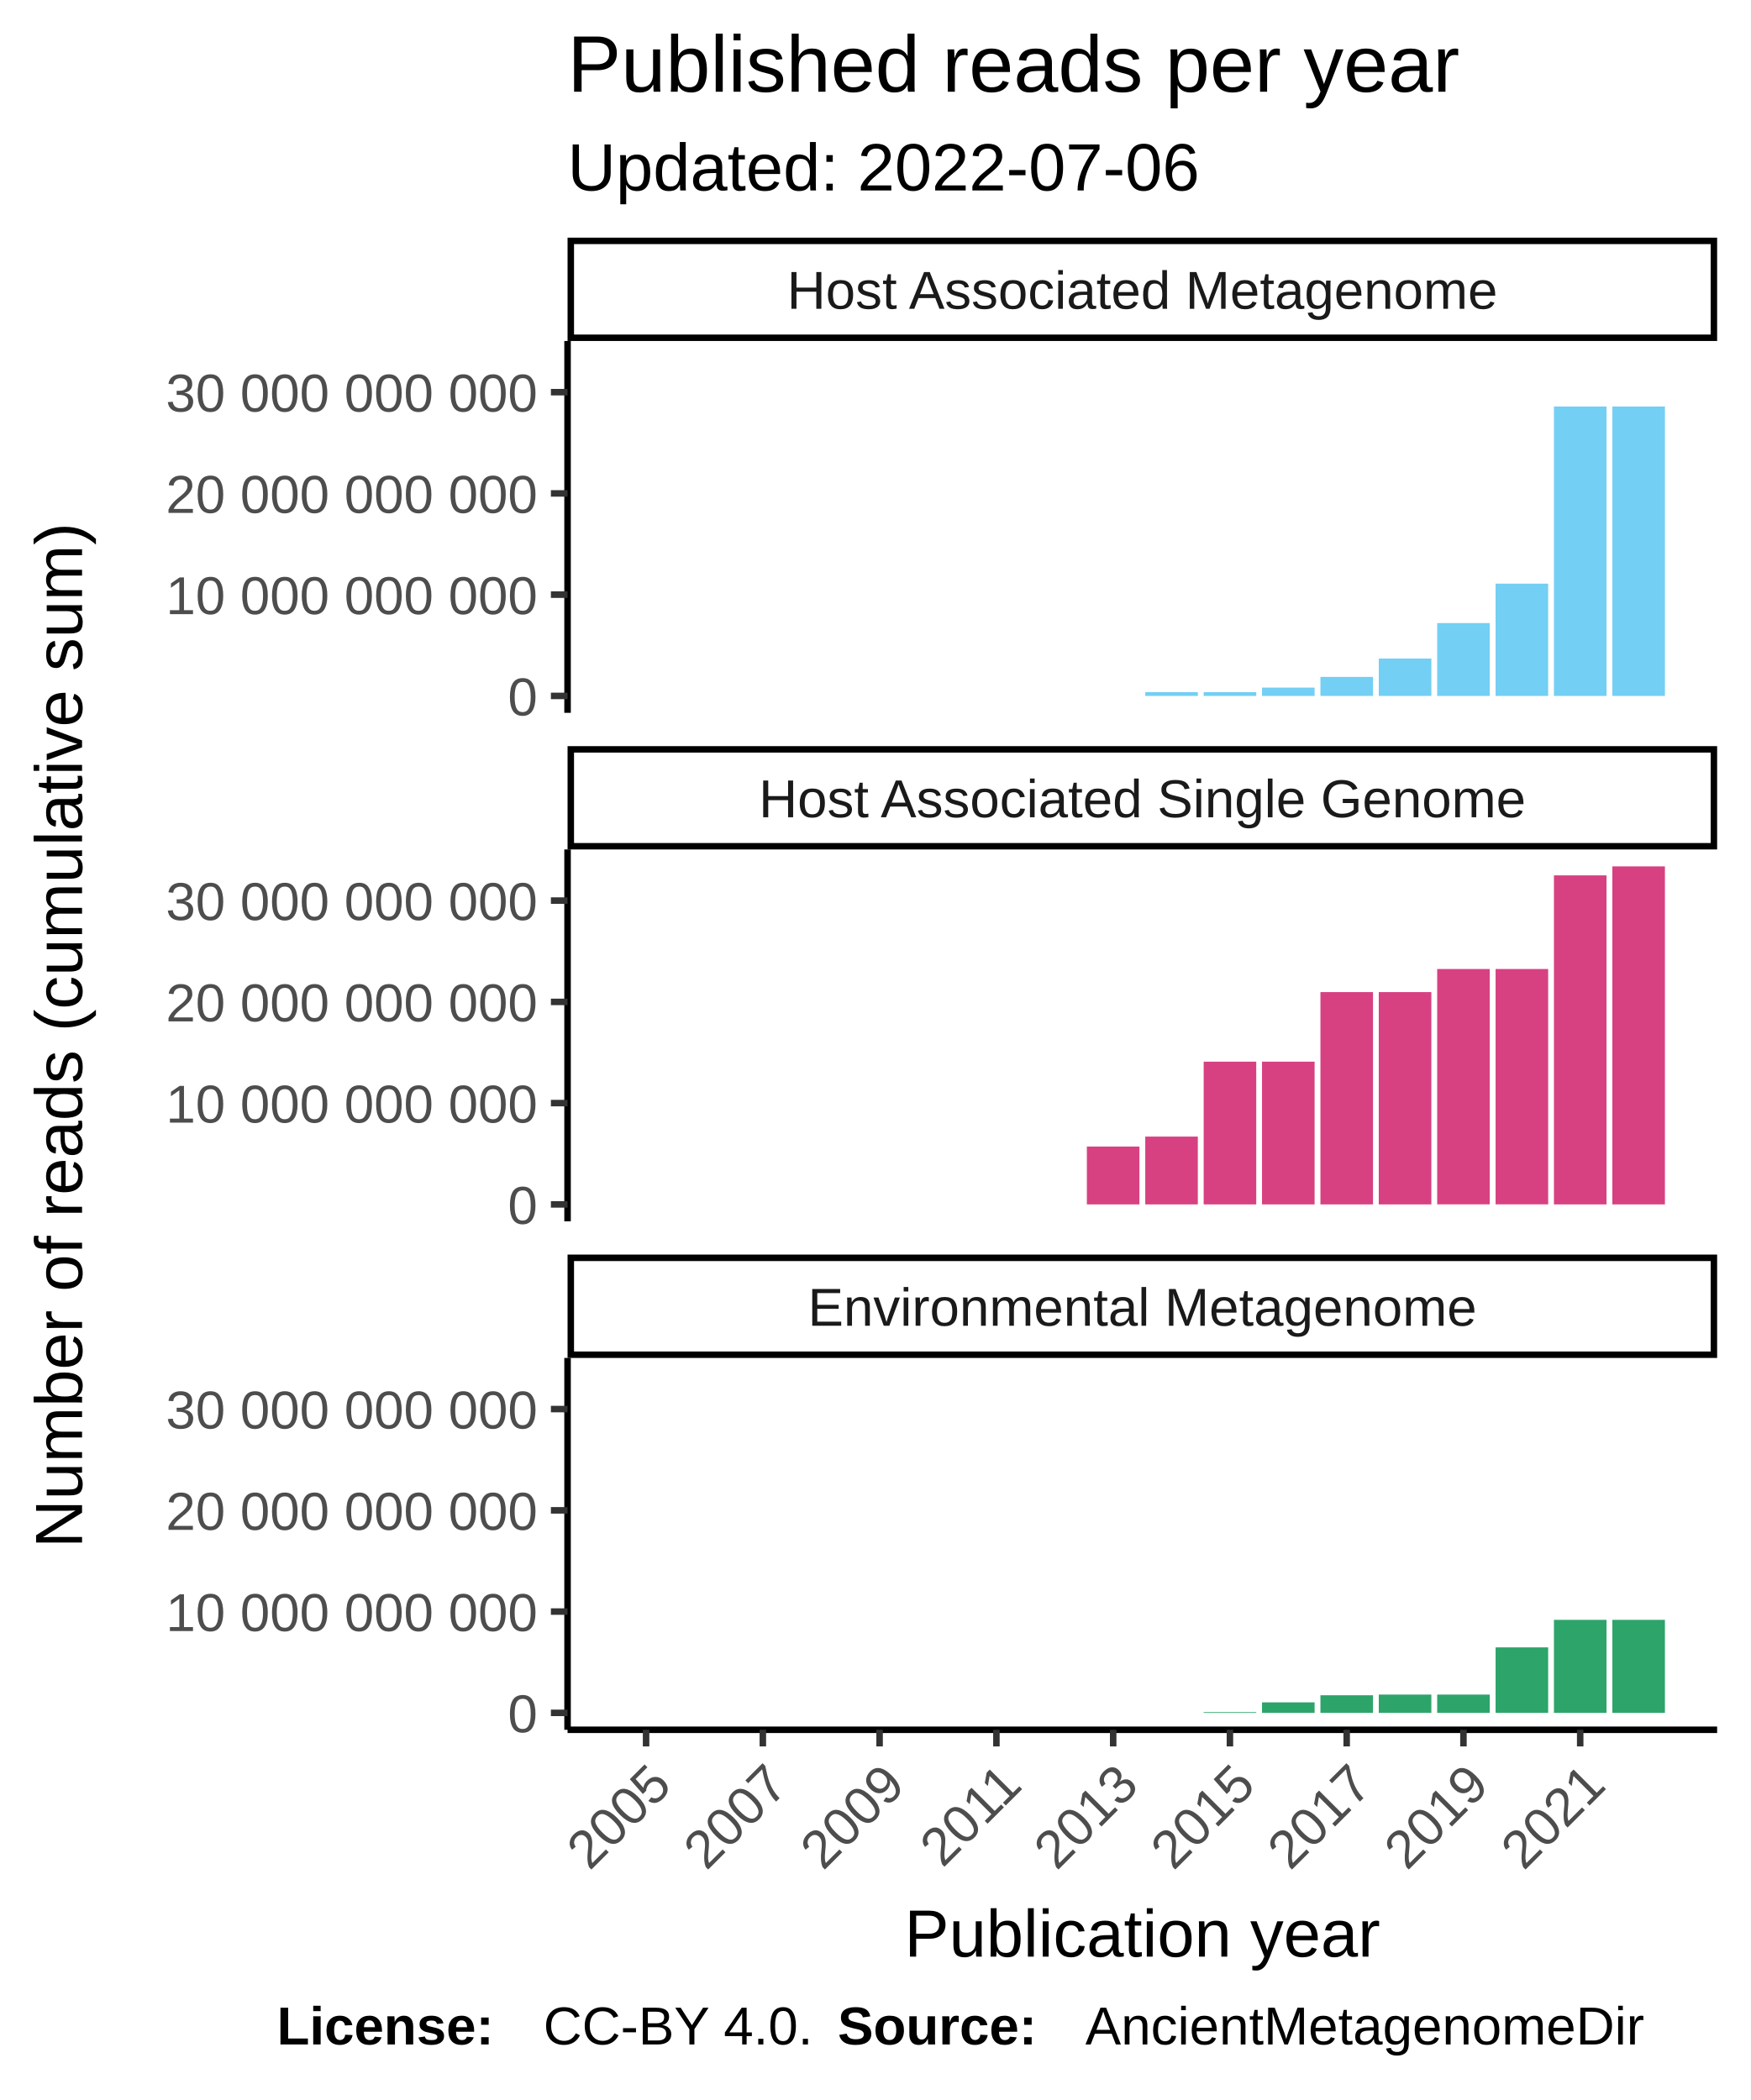
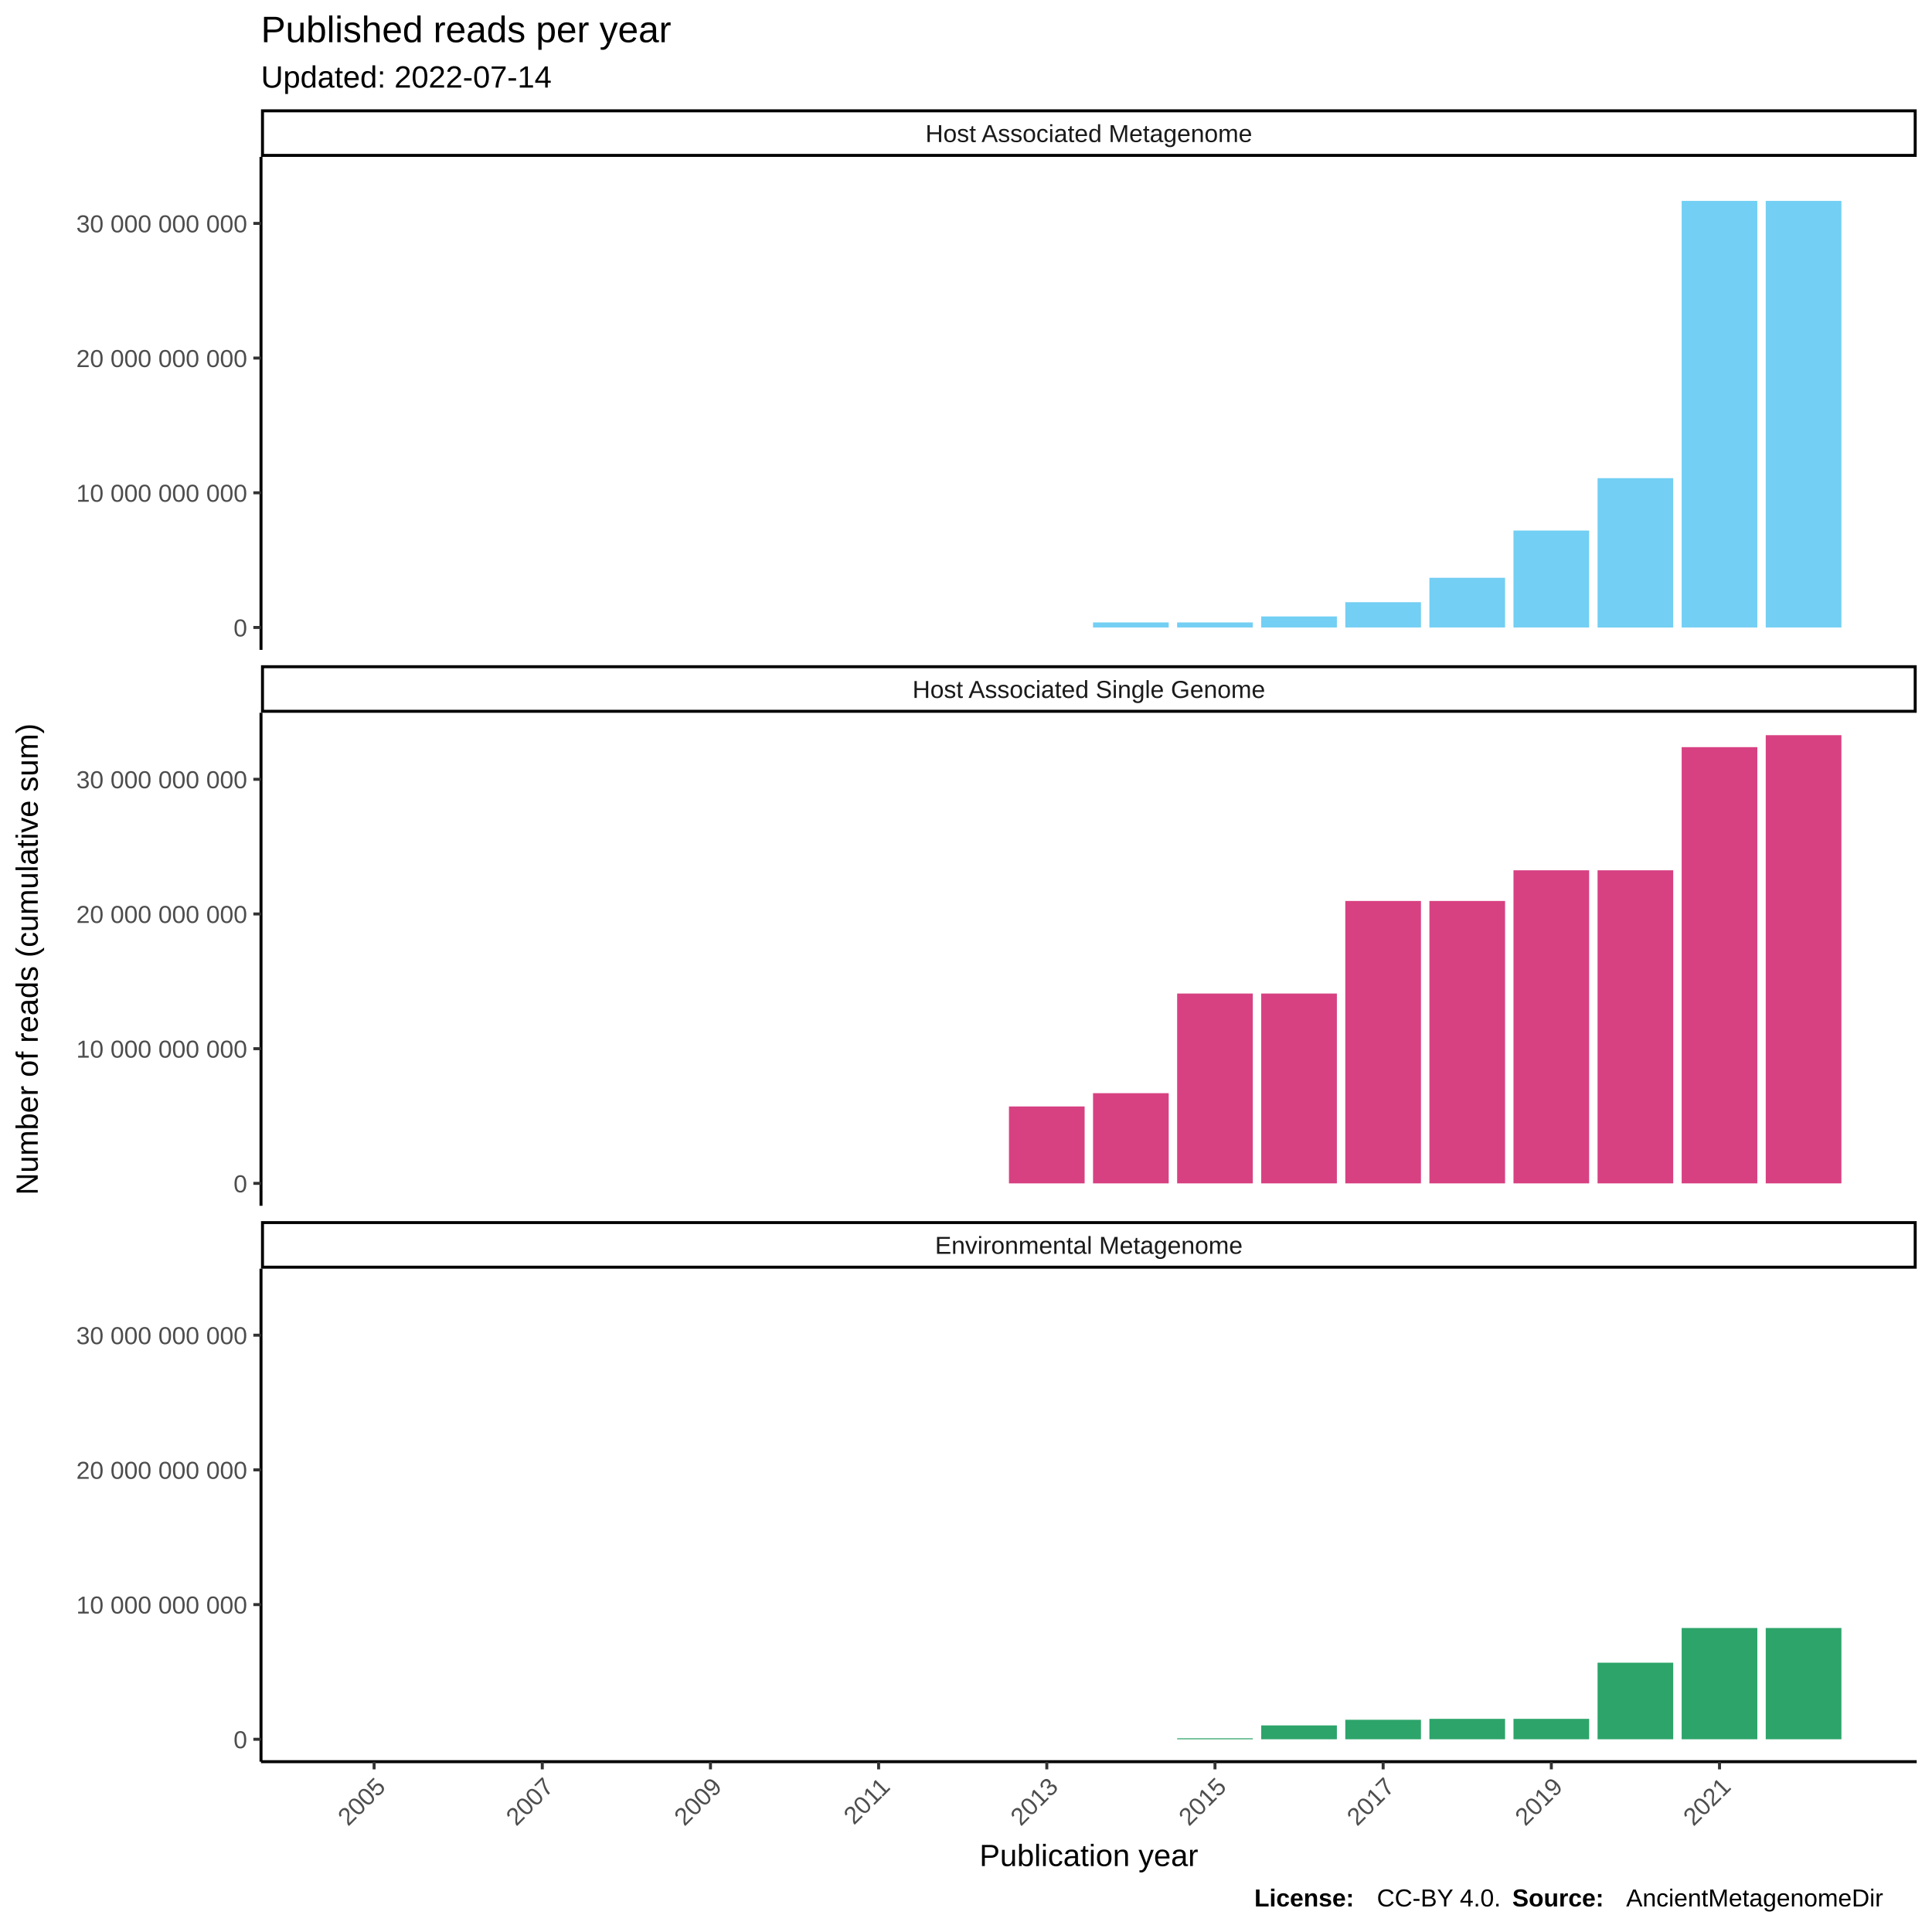
- <svg xmlns="http://www.w3.org/2000/svg" class="svglite" width="288.00pt" height="345.60pt" viewBox="0 0 288.00 345.60">
+ <svg xmlns="http://www.w3.org/2000/svg" class="svglite" width="691.20pt" height="691.20pt" viewBox="0 0 691.20 691.20">
  <defs>
    <style type="text/css">
    .svglite line, .svglite polyline, .svglite polygon, .svglite path, .svglite rect, .svglite circle {
      fill: none;
      stroke: #000000;
      stroke-linecap: round;
      stroke-linejoin: round;
      stroke-miterlimit: 10.00;
    }
    .svglite text {
      white-space: pre;
    }
  </style>
  </defs>
  <rect width="100%" height="100%" style="stroke: none; fill: #FFFFFF;" />
  <defs>
-     <clipPath id="cpMC4wMHwyODguMDB8MC4wMHwzNDUuNjA=">
-       <rect x="0.00" y="0.00" width="288.00" height="345.60" />
+     <clipPath id="cpMC4wMHw2OTEuMjB8MC4wMHw2OTEuMjA=">
+       <rect x="0.00" y="0.00" width="691.20" height="691.20" />
    </clipPath>
  </defs>
-   <g clip-path="url(#cpMC4wMHwyODguMDB8MC4wMHwzNDUuNjA=)">
-     <rect x="0.00" y="0.00" width="288.00" height="345.60" style="stroke-width: 1.07; stroke: #FFFFFF; fill: #FFFFFF;" />
+   <g clip-path="url(#cpMC4wMHw2OTEuMjB8MC4wMHw2OTEuMjA=)">
+     <rect x="0.00" y="0.00" width="691.20" height="691.20" style="stroke-width: 1.07; stroke: #FFFFFF; fill: #FFFFFF;" />
  </g>
  <defs>
-     <clipPath id="cpOTMuMzh8MjgyLjUyfDU2LjEyfDExNy4zMQ==">
-       <rect x="93.38" y="56.12" width="189.14" height="61.19" />
+     <clipPath id="cpOTMuMzh8Njg1LjcyfDU2LjEyfDIzMi41MQ==">
+       <rect x="93.38" y="56.12" width="592.34" height="176.39" />
    </clipPath>
  </defs>
-   <g clip-path="url(#cpOTMuMzh8MjgyLjUyfDU2LjEyfDExNy4zMQ==)">
-     <rect x="93.38" y="56.12" width="189.14" height="61.19" style="stroke-width: 1.07; stroke: none; fill: #FFFFFF;" />
-     <rect x="101.98" y="114.53" width="8.65" height="0.00" style="stroke-width: 1.07; stroke: none; stroke-linecap: square; stroke-linejoin: miter; fill: #73CFF3;" />
-     <rect x="111.58" y="114.53" width="8.65" height="0.00" style="stroke-width: 1.07; stroke: none; stroke-linecap: square; stroke-linejoin: miter; fill: #73CFF3;" />
-     <rect x="121.19" y="114.53" width="8.65" height="0.00" style="stroke-width: 1.07; stroke: none; stroke-linecap: square; stroke-linejoin: miter; fill: #73CFF3;" />
-     <rect x="130.80" y="114.53" width="8.65" height="0.00" style="stroke-width: 1.07; stroke: none; stroke-linecap: square; stroke-linejoin: miter; fill: #73CFF3;" />
-     <rect x="140.40" y="114.53" width="8.65" height="0.00" style="stroke-width: 1.07; stroke: none; stroke-linecap: square; stroke-linejoin: miter; fill: #73CFF3;" />
-     <rect x="150.01" y="114.53" width="8.65" height="0.00" style="stroke-width: 1.07; stroke: none; stroke-linecap: square; stroke-linejoin: miter; fill: #73CFF3;" />
-     <rect x="159.61" y="114.53" width="8.65" height="0.00" style="stroke-width: 1.07; stroke: none; stroke-linecap: square; stroke-linejoin: miter; fill: #73CFF3;" />
-     <rect x="169.22" y="114.53" width="8.65" height="0.00" style="stroke-width: 1.07; stroke: none; stroke-linecap: square; stroke-linejoin: miter; fill: #73CFF3;" />
-     <rect x="178.82" y="114.53" width="8.65" height="0.00" style="stroke-width: 1.07; stroke: none; stroke-linecap: square; stroke-linejoin: miter; fill: #73CFF3;" />
-     <rect x="188.43" y="113.91" width="8.65" height="0.62" style="stroke-width: 1.07; stroke: none; stroke-linecap: square; stroke-linejoin: miter; fill: #73CFF3;" />
-     <rect x="198.04" y="113.91" width="8.65" height="0.62" style="stroke-width: 1.07; stroke: none; stroke-linecap: square; stroke-linejoin: miter; fill: #73CFF3;" />
-     <rect x="207.64" y="113.16" width="8.65" height="1.37" style="stroke-width: 1.07; stroke: none; stroke-linecap: square; stroke-linejoin: miter; fill: #73CFF3;" />
-     <rect x="217.25" y="111.40" width="8.65" height="3.13" style="stroke-width: 1.07; stroke: none; stroke-linecap: square; stroke-linejoin: miter; fill: #73CFF3;" />
-     <rect x="226.85" y="108.38" width="8.65" height="6.15" style="stroke-width: 1.07; stroke: none; stroke-linecap: square; stroke-linejoin: miter; fill: #73CFF3;" />
-     <rect x="236.46" y="102.54" width="8.65" height="11.99" style="stroke-width: 1.07; stroke: none; stroke-linecap: square; stroke-linejoin: miter; fill: #73CFF3;" />
-     <rect x="246.07" y="96.05" width="8.65" height="18.48" style="stroke-width: 1.07; stroke: none; stroke-linecap: square; stroke-linejoin: miter; fill: #73CFF3;" />
-     <rect x="255.67" y="66.90" width="8.65" height="47.63" style="stroke-width: 1.07; stroke: none; stroke-linecap: square; stroke-linejoin: miter; fill: #73CFF3;" />
-     <rect x="265.28" y="66.90" width="8.65" height="47.63" style="stroke-width: 1.07; stroke: none; stroke-linecap: square; stroke-linejoin: miter; fill: #73CFF3;" />
+   <g clip-path="url(#cpOTMuMzh8Njg1LjcyfDU2LjEyfDIzMi41MQ==)">
+     <rect x="93.38" y="56.12" width="592.34" height="176.39" style="stroke-width: 1.07; stroke: none; fill: #FFFFFF;" />
+     <rect x="120.30" y="224.49" width="27.07" height="0.00" style="stroke-width: 1.07; stroke: none; stroke-linecap: square; stroke-linejoin: miter; fill: #73CFF3;" />
+     <rect x="150.39" y="224.49" width="27.07" height="0.00" style="stroke-width: 1.07; stroke: none; stroke-linecap: square; stroke-linejoin: miter; fill: #73CFF3;" />
+     <rect x="180.47" y="224.49" width="27.07" height="0.00" style="stroke-width: 1.07; stroke: none; stroke-linecap: square; stroke-linejoin: miter; fill: #73CFF3;" />
+     <rect x="210.55" y="224.49" width="27.07" height="0.00" style="stroke-width: 1.07; stroke: none; stroke-linecap: square; stroke-linejoin: miter; fill: #73CFF3;" />
+     <rect x="240.64" y="224.49" width="27.07" height="0.00" style="stroke-width: 1.07; stroke: none; stroke-linecap: square; stroke-linejoin: miter; fill: #73CFF3;" />
+     <rect x="270.72" y="224.49" width="27.07" height="0.00" style="stroke-width: 1.07; stroke: none; stroke-linecap: square; stroke-linejoin: miter; fill: #73CFF3;" />
+     <rect x="300.80" y="224.49" width="27.07" height="0.00" style="stroke-width: 1.07; stroke: none; stroke-linecap: square; stroke-linejoin: miter; fill: #73CFF3;" />
+     <rect x="330.89" y="224.49" width="27.07" height="0.00" style="stroke-width: 1.07; stroke: none; stroke-linecap: square; stroke-linejoin: miter; fill: #73CFF3;" />
+     <rect x="360.97" y="224.49" width="27.07" height="0.00" style="stroke-width: 1.07; stroke: none; stroke-linecap: square; stroke-linejoin: miter; fill: #73CFF3;" />
+     <rect x="391.05" y="222.69" width="27.07" height="1.80" style="stroke-width: 1.07; stroke: none; stroke-linecap: square; stroke-linejoin: miter; fill: #73CFF3;" />
+     <rect x="421.14" y="222.69" width="27.07" height="1.80" style="stroke-width: 1.07; stroke: none; stroke-linecap: square; stroke-linejoin: miter; fill: #73CFF3;" />
+     <rect x="451.22" y="220.54" width="27.07" height="3.95" style="stroke-width: 1.07; stroke: none; stroke-linecap: square; stroke-linejoin: miter; fill: #73CFF3;" />
+     <rect x="481.30" y="215.45" width="27.07" height="9.04" style="stroke-width: 1.07; stroke: none; stroke-linecap: square; stroke-linejoin: miter; fill: #73CFF3;" />
+     <rect x="511.39" y="206.71" width="27.07" height="17.78" style="stroke-width: 1.07; stroke: none; stroke-linecap: square; stroke-linejoin: miter; fill: #73CFF3;" />
+     <rect x="541.47" y="189.81" width="27.07" height="34.68" style="stroke-width: 1.07; stroke: none; stroke-linecap: square; stroke-linejoin: miter; fill: #73CFF3;" />
+     <rect x="571.55" y="171.07" width="27.07" height="53.43" style="stroke-width: 1.07; stroke: none; stroke-linecap: square; stroke-linejoin: miter; fill: #73CFF3;" />
+     <rect x="601.64" y="71.87" width="27.07" height="152.62" style="stroke-width: 1.07; stroke: none; stroke-linecap: square; stroke-linejoin: miter; fill: #73CFF3;" />
+     <rect x="631.72" y="71.87" width="27.07" height="152.62" style="stroke-width: 1.07; stroke: none; stroke-linecap: square; stroke-linejoin: miter; fill: #73CFF3;" />
  </g>
-   <g clip-path="url(#cpMC4wMHwyODguMDB8MC4wMHwzNDUuNjA=)">
+   <g clip-path="url(#cpMC4wMHw2OTEuMjB8MC4wMHw2OTEuMjA=)">
</g>
  <defs>
-     <clipPath id="cpOTMuMzh8MjgyLjUyfDEzOS44MHwyMDAuOTk=">
-       <rect x="93.38" y="139.80" width="189.14" height="61.19" />
+     <clipPath id="cpOTMuMzh8Njg1LjcyfDI1NS4wMHw0MzEuMzk=">
+       <rect x="93.38" y="255.00" width="592.34" height="176.39" />
    </clipPath>
  </defs>
-   <g clip-path="url(#cpOTMuMzh8MjgyLjUyfDEzOS44MHwyMDAuOTk=)">
-     <rect x="93.38" y="139.80" width="189.14" height="61.19" style="stroke-width: 1.07; stroke: none; fill: #FFFFFF;" />
-     <rect x="101.98" y="198.21" width="8.65" height="0.00" style="stroke-width: 1.07; stroke: none; stroke-linecap: square; stroke-linejoin: miter; fill: #D74182;" />
-     <rect x="111.58" y="198.21" width="8.65" height="0.00" style="stroke-width: 1.07; stroke: none; stroke-linecap: square; stroke-linejoin: miter; fill: #D74182;" />
-     <rect x="121.19" y="198.21" width="8.65" height="0.00" style="stroke-width: 1.07; stroke: none; stroke-linecap: square; stroke-linejoin: miter; fill: #D74182;" />
-     <rect x="130.80" y="198.21" width="8.65" height="0.00" style="stroke-width: 1.07; stroke: none; stroke-linecap: square; stroke-linejoin: miter; fill: #D74182;" />
-     <rect x="140.40" y="198.21" width="8.65" height="0.00" style="stroke-width: 1.07; stroke: none; stroke-linecap: square; stroke-linejoin: miter; fill: #D74182;" />
-     <rect x="150.01" y="198.21" width="8.65" height="0.00" style="stroke-width: 1.07; stroke: none; stroke-linecap: square; stroke-linejoin: miter; fill: #D74182;" />
-     <rect x="159.61" y="198.21" width="8.65" height="0.00" style="stroke-width: 1.07; stroke: none; stroke-linecap: square; stroke-linejoin: miter; fill: #D74182;" />
-     <rect x="169.22" y="198.21" width="8.65" height="0.00" style="stroke-width: 1.07; stroke: none; stroke-linecap: square; stroke-linejoin: miter; fill: #D74182;" />
-     <rect x="178.82" y="188.69" width="8.65" height="9.52" style="stroke-width: 1.07; stroke: none; stroke-linecap: square; stroke-linejoin: miter; fill: #D74182;" />
-     <rect x="188.43" y="187.05" width="8.65" height="11.16" style="stroke-width: 1.07; stroke: none; stroke-linecap: square; stroke-linejoin: miter; fill: #D74182;" />
-     <rect x="198.04" y="174.72" width="8.65" height="23.49" style="stroke-width: 1.07; stroke: none; stroke-linecap: square; stroke-linejoin: miter; fill: #D74182;" />
-     <rect x="207.64" y="174.72" width="8.65" height="23.49" style="stroke-width: 1.07; stroke: none; stroke-linecap: square; stroke-linejoin: miter; fill: #D74182;" />
-     <rect x="217.25" y="163.27" width="8.65" height="34.94" style="stroke-width: 1.07; stroke: none; stroke-linecap: square; stroke-linejoin: miter; fill: #D74182;" />
-     <rect x="226.85" y="163.27" width="8.65" height="34.94" style="stroke-width: 1.07; stroke: none; stroke-linecap: square; stroke-linejoin: miter; fill: #D74182;" />
-     <rect x="236.46" y="159.47" width="8.65" height="38.73" style="stroke-width: 1.07; stroke: none; stroke-linecap: square; stroke-linejoin: miter; fill: #D74182;" />
-     <rect x="246.07" y="159.47" width="8.65" height="38.73" style="stroke-width: 1.07; stroke: none; stroke-linecap: square; stroke-linejoin: miter; fill: #D74182;" />
-     <rect x="255.67" y="144.06" width="8.65" height="54.15" style="stroke-width: 1.07; stroke: none; stroke-linecap: square; stroke-linejoin: miter; fill: #D74182;" />
-     <rect x="265.28" y="142.58" width="8.65" height="55.63" style="stroke-width: 1.07; stroke: none; stroke-linecap: square; stroke-linejoin: miter; fill: #D74182;" />
+   <g clip-path="url(#cpOTMuMzh8Njg1LjcyfDI1NS4wMHw0MzEuMzk=)">
+     <rect x="93.38" y="255.00" width="592.34" height="176.39" style="stroke-width: 1.07; stroke: none; fill: #FFFFFF;" />
+     <rect x="120.30" y="423.37" width="27.07" height="0.00" style="stroke-width: 1.07; stroke: none; stroke-linecap: square; stroke-linejoin: miter; fill: #D74182;" />
+     <rect x="150.39" y="423.37" width="27.07" height="0.00" style="stroke-width: 1.07; stroke: none; stroke-linecap: square; stroke-linejoin: miter; fill: #D74182;" />
+     <rect x="180.47" y="423.37" width="27.07" height="0.00" style="stroke-width: 1.07; stroke: none; stroke-linecap: square; stroke-linejoin: miter; fill: #D74182;" />
+     <rect x="210.55" y="423.37" width="27.07" height="0.00" style="stroke-width: 1.07; stroke: none; stroke-linecap: square; stroke-linejoin: miter; fill: #D74182;" />
+     <rect x="240.64" y="423.37" width="27.07" height="0.00" style="stroke-width: 1.07; stroke: none; stroke-linecap: square; stroke-linejoin: miter; fill: #D74182;" />
+     <rect x="270.72" y="423.37" width="27.07" height="0.00" style="stroke-width: 1.07; stroke: none; stroke-linecap: square; stroke-linejoin: miter; fill: #D74182;" />
+     <rect x="300.80" y="423.37" width="27.07" height="0.00" style="stroke-width: 1.07; stroke: none; stroke-linecap: square; stroke-linejoin: miter; fill: #D74182;" />
+     <rect x="330.89" y="423.37" width="27.07" height="0.00" style="stroke-width: 1.07; stroke: none; stroke-linecap: square; stroke-linejoin: miter; fill: #D74182;" />
+     <rect x="360.97" y="395.85" width="27.07" height="27.52" style="stroke-width: 1.07; stroke: none; stroke-linecap: square; stroke-linejoin: miter; fill: #D74182;" />
+     <rect x="391.05" y="391.10" width="27.07" height="32.27" style="stroke-width: 1.07; stroke: none; stroke-linecap: square; stroke-linejoin: miter; fill: #D74182;" />
+     <rect x="421.14" y="355.45" width="27.07" height="67.92" style="stroke-width: 1.07; stroke: none; stroke-linecap: square; stroke-linejoin: miter; fill: #D74182;" />
+     <rect x="451.22" y="355.45" width="27.07" height="67.92" style="stroke-width: 1.07; stroke: none; stroke-linecap: square; stroke-linejoin: miter; fill: #D74182;" />
+     <rect x="481.30" y="322.33" width="27.07" height="101.04" style="stroke-width: 1.07; stroke: none; stroke-linecap: square; stroke-linejoin: miter; fill: #D74182;" />
+     <rect x="511.39" y="322.33" width="27.07" height="101.04" style="stroke-width: 1.07; stroke: none; stroke-linecap: square; stroke-linejoin: miter; fill: #D74182;" />
+     <rect x="541.47" y="311.36" width="27.07" height="112.01" style="stroke-width: 1.07; stroke: none; stroke-linecap: square; stroke-linejoin: miter; fill: #D74182;" />
+     <rect x="571.55" y="311.36" width="27.07" height="112.01" style="stroke-width: 1.07; stroke: none; stroke-linecap: square; stroke-linejoin: miter; fill: #D74182;" />
+     <rect x="601.64" y="267.30" width="27.07" height="156.07" style="stroke-width: 1.07; stroke: none; stroke-linecap: square; stroke-linejoin: miter; fill: #D74182;" />
+     <rect x="631.72" y="263.02" width="27.07" height="160.35" style="stroke-width: 1.07; stroke: none; stroke-linecap: square; stroke-linejoin: miter; fill: #D74182;" />
  </g>
-   <g clip-path="url(#cpMC4wMHwyODguMDB8MC4wMHwzNDUuNjA=)">
+   <g clip-path="url(#cpMC4wMHw2OTEuMjB8MC4wMHw2OTEuMjA=)">
</g>
  <defs>
-     <clipPath id="cpOTMuMzh8MjgyLjUyfDIyMy40OHwyODQuNjc=">
-       <rect x="93.38" y="223.48" width="189.14" height="61.19" />
+     <clipPath id="cpOTMuMzh8Njg1LjcyfDQ1My44OHw2MzAuMjc=">
+       <rect x="93.38" y="453.88" width="592.34" height="176.39" />
    </clipPath>
  </defs>
-   <g clip-path="url(#cpOTMuMzh8MjgyLjUyfDIyMy40OHwyODQuNjc=)">
-     <rect x="93.38" y="223.48" width="189.14" height="61.19" style="stroke-width: 1.07; stroke: none; fill: #FFFFFF;" />
-     <rect x="101.98" y="281.89" width="8.65" height="0.00" style="stroke-width: 1.07; stroke: none; stroke-linecap: square; stroke-linejoin: miter; fill: #2DA46A;" />
-     <rect x="111.58" y="281.89" width="8.65" height="0.00" style="stroke-width: 1.07; stroke: none; stroke-linecap: square; stroke-linejoin: miter; fill: #2DA46A;" />
-     <rect x="121.19" y="281.89" width="8.65" height="0.00" style="stroke-width: 1.07; stroke: none; stroke-linecap: square; stroke-linejoin: miter; fill: #2DA46A;" />
-     <rect x="130.80" y="281.89" width="8.65" height="0.00" style="stroke-width: 1.07; stroke: none; stroke-linecap: square; stroke-linejoin: miter; fill: #2DA46A;" />
-     <rect x="140.40" y="281.89" width="8.65" height="0.00" style="stroke-width: 1.07; stroke: none; stroke-linecap: square; stroke-linejoin: miter; fill: #2DA46A;" />
-     <rect x="150.01" y="281.89" width="8.65" height="0.00" style="stroke-width: 1.07; stroke: none; stroke-linecap: square; stroke-linejoin: miter; fill: #2DA46A;" />
-     <rect x="159.61" y="281.89" width="8.65" height="0.00" style="stroke-width: 1.07; stroke: none; stroke-linecap: square; stroke-linejoin: miter; fill: #2DA46A;" />
-     <rect x="169.22" y="281.89" width="8.65" height="0.00" style="stroke-width: 1.07; stroke: none; stroke-linecap: square; stroke-linejoin: miter; fill: #2DA46A;" />
-     <rect x="178.82" y="281.89" width="8.65" height="0.00" style="stroke-width: 1.07; stroke: none; stroke-linecap: square; stroke-linejoin: miter; fill: #2DA46A;" />
-     <rect x="188.43" y="281.89" width="8.65" height="0.00" style="stroke-width: 1.07; stroke: none; stroke-linecap: square; stroke-linejoin: miter; fill: #2DA46A;" />
-     <rect x="198.04" y="281.77" width="8.65" height="0.12" style="stroke-width: 1.07; stroke: none; stroke-linecap: square; stroke-linejoin: miter; fill: #2DA46A;" />
-     <rect x="207.64" y="280.16" width="8.65" height="1.73" style="stroke-width: 1.07; stroke: none; stroke-linecap: square; stroke-linejoin: miter; fill: #2DA46A;" />
-     <rect x="217.25" y="278.99" width="8.65" height="2.90" style="stroke-width: 1.07; stroke: none; stroke-linecap: square; stroke-linejoin: miter; fill: #2DA46A;" />
-     <rect x="226.85" y="278.88" width="8.65" height="3.01" style="stroke-width: 1.07; stroke: none; stroke-linecap: square; stroke-linejoin: miter; fill: #2DA46A;" />
-     <rect x="236.46" y="278.88" width="8.65" height="3.01" style="stroke-width: 1.07; stroke: none; stroke-linecap: square; stroke-linejoin: miter; fill: #2DA46A;" />
-     <rect x="246.07" y="271.11" width="8.65" height="10.78" style="stroke-width: 1.07; stroke: none; stroke-linecap: square; stroke-linejoin: miter; fill: #2DA46A;" />
-     <rect x="255.67" y="266.58" width="8.65" height="15.31" style="stroke-width: 1.07; stroke: none; stroke-linecap: square; stroke-linejoin: miter; fill: #2DA46A;" />
-     <rect x="265.28" y="266.58" width="8.65" height="15.31" style="stroke-width: 1.07; stroke: none; stroke-linecap: square; stroke-linejoin: miter; fill: #2DA46A;" />
+   <g clip-path="url(#cpOTMuMzh8Njg1LjcyfDQ1My44OHw2MzAuMjc=)">
+     <rect x="93.38" y="453.88" width="592.34" height="176.39" style="stroke-width: 1.07; stroke: none; fill: #FFFFFF;" />
+     <rect x="120.30" y="622.25" width="27.07" height="0.00" style="stroke-width: 1.07; stroke: none; stroke-linecap: square; stroke-linejoin: miter; fill: #2DA46A;" />
+     <rect x="150.39" y="622.25" width="27.07" height="0.00" style="stroke-width: 1.07; stroke: none; stroke-linecap: square; stroke-linejoin: miter; fill: #2DA46A;" />
+     <rect x="180.47" y="622.25" width="27.07" height="0.00" style="stroke-width: 1.07; stroke: none; stroke-linecap: square; stroke-linejoin: miter; fill: #2DA46A;" />
+     <rect x="210.55" y="622.25" width="27.07" height="0.00" style="stroke-width: 1.07; stroke: none; stroke-linecap: square; stroke-linejoin: miter; fill: #2DA46A;" />
+     <rect x="240.64" y="622.25" width="27.07" height="0.00" style="stroke-width: 1.07; stroke: none; stroke-linecap: square; stroke-linejoin: miter; fill: #2DA46A;" />
+     <rect x="270.72" y="622.25" width="27.07" height="0.00" style="stroke-width: 1.07; stroke: none; stroke-linecap: square; stroke-linejoin: miter; fill: #2DA46A;" />
+     <rect x="300.80" y="622.25" width="27.07" height="0.00" style="stroke-width: 1.07; stroke: none; stroke-linecap: square; stroke-linejoin: miter; fill: #2DA46A;" />
+     <rect x="330.89" y="622.25" width="27.07" height="0.00" style="stroke-width: 1.07; stroke: none; stroke-linecap: square; stroke-linejoin: miter; fill: #2DA46A;" />
+     <rect x="360.97" y="622.25" width="27.07" height="0.00" style="stroke-width: 1.07; stroke: none; stroke-linecap: square; stroke-linejoin: miter; fill: #2DA46A;" />
+     <rect x="391.05" y="622.25" width="27.07" height="0.00" style="stroke-width: 1.07; stroke: none; stroke-linecap: square; stroke-linejoin: miter; fill: #2DA46A;" />
+     <rect x="421.14" y="621.90" width="27.07" height="0.35" style="stroke-width: 1.07; stroke: none; stroke-linecap: square; stroke-linejoin: miter; fill: #2DA46A;" />
+     <rect x="451.22" y="617.29" width="27.07" height="4.96" style="stroke-width: 1.07; stroke: none; stroke-linecap: square; stroke-linejoin: miter; fill: #2DA46A;" />
+     <rect x="481.30" y="615.27" width="27.07" height="6.98" style="stroke-width: 1.07; stroke: none; stroke-linecap: square; stroke-linejoin: miter; fill: #2DA46A;" />
+     <rect x="511.39" y="614.94" width="27.07" height="7.31" style="stroke-width: 1.07; stroke: none; stroke-linecap: square; stroke-linejoin: miter; fill: #2DA46A;" />
+     <rect x="541.47" y="614.94" width="27.07" height="7.31" style="stroke-width: 1.07; stroke: none; stroke-linecap: square; stroke-linejoin: miter; fill: #2DA46A;" />
+     <rect x="571.55" y="594.85" width="27.07" height="27.40" style="stroke-width: 1.07; stroke: none; stroke-linecap: square; stroke-linejoin: miter; fill: #2DA46A;" />
+     <rect x="601.64" y="582.44" width="27.07" height="39.81" style="stroke-width: 1.07; stroke: none; stroke-linecap: square; stroke-linejoin: miter; fill: #2DA46A;" />
+     <rect x="631.72" y="582.44" width="27.07" height="39.81" style="stroke-width: 1.07; stroke: none; stroke-linecap: square; stroke-linejoin: miter; fill: #2DA46A;" />
  </g>
-   <g clip-path="url(#cpMC4wMHwyODguMDB8MC4wMHwzNDUuNjA=)">
+   <g clip-path="url(#cpMC4wMHw2OTEuMjB8MC4wMHw2OTEuMjA=)">
</g>
  <defs>
-     <clipPath id="cpOTMuMzh8MjgyLjUyfDIwNi40N3wyMjMuNDg=">
-       <rect x="93.38" y="206.47" width="189.14" height="17.01" />
+     <clipPath id="cpOTMuMzh8Njg1LjcyfDQzNi44N3w0NTMuODg=">
+       <rect x="93.38" y="436.87" width="592.34" height="17.01" />
    </clipPath>
  </defs>
-   <g clip-path="url(#cpOTMuMzh8MjgyLjUyfDIwNi40N3wyMjMuNDg=)">
-     <rect x="93.38" y="206.47" width="189.14" height="17.01" style="stroke-width: 2.13; fill: #FFFFFF;" />
-     <text x="187.95" y="218.18" text-anchor="middle" style="font-size: 8.80px;fill: #1A1A1A; font-family: &quot;Arial&quot;;" textLength="124.59px" lengthAdjust="spacingAndGlyphs">Environmental Metagenome</text>
+   <g clip-path="url(#cpOTMuMzh8Njg1LjcyfDQzNi44N3w0NTMuODg=)">
+     <rect x="93.38" y="436.87" width="592.34" height="17.01" style="stroke-width: 2.13; fill: #FFFFFF;" />
+     <text x="389.55" y="448.58" text-anchor="middle" style="font-size: 8.80px;fill: #1A1A1A; font-family: &quot;Arial&quot;;" textLength="124.59px" lengthAdjust="spacingAndGlyphs">Environmental Metagenome</text>
  </g>
-   <g clip-path="url(#cpMC4wMHwyODguMDB8MC4wMHwzNDUuNjA=)">
+   <g clip-path="url(#cpMC4wMHw2OTEuMjB8MC4wMHw2OTEuMjA=)">
</g>
  <defs>
-     <clipPath id="cpOTMuMzh8MjgyLjUyfDEyMi43OXwxMzkuODA=">
-       <rect x="93.38" y="122.79" width="189.14" height="17.01" />
+     <clipPath id="cpOTMuMzh8Njg1LjcyfDIzNy45OXwyNTUuMDA=">
+       <rect x="93.38" y="237.99" width="592.34" height="17.01" />
    </clipPath>
  </defs>
-   <g clip-path="url(#cpOTMuMzh8MjgyLjUyfDEyMi43OXwxMzkuODA=)">
-     <rect x="93.38" y="122.79" width="189.14" height="17.01" style="stroke-width: 2.13; fill: #FFFFFF;" />
-     <text x="187.95" y="134.50" text-anchor="middle" style="font-size: 8.80px;fill: #1A1A1A; font-family: &quot;Arial&quot;;" textLength="140.36px" lengthAdjust="spacingAndGlyphs">Host Associated Single Genome</text>
+   <g clip-path="url(#cpOTMuMzh8Njg1LjcyfDIzNy45OXwyNTUuMDA=)">
+     <rect x="93.38" y="237.99" width="592.34" height="17.01" style="stroke-width: 2.13; fill: #FFFFFF;" />
+     <text x="389.55" y="249.70" text-anchor="middle" style="font-size: 8.80px;fill: #1A1A1A; font-family: &quot;Arial&quot;;" textLength="140.36px" lengthAdjust="spacingAndGlyphs">Host Associated Single Genome</text>
  </g>
-   <g clip-path="url(#cpMC4wMHwyODguMDB8MC4wMHwzNDUuNjA=)">
+   <g clip-path="url(#cpMC4wMHw2OTEuMjB8MC4wMHw2OTEuMjA=)">
</g>
  <defs>
-     <clipPath id="cpOTMuMzh8MjgyLjUyfDM5LjExfDU2LjEy">
-       <rect x="93.38" y="39.11" width="189.14" height="17.01" />
+     <clipPath id="cpOTMuMzh8Njg1LjcyfDM5LjExfDU2LjEy">
+       <rect x="93.38" y="39.11" width="592.34" height="17.01" />
    </clipPath>
  </defs>
-   <g clip-path="url(#cpOTMuMzh8MjgyLjUyfDM5LjExfDU2LjEy)">
-     <rect x="93.38" y="39.11" width="189.14" height="17.01" style="stroke-width: 2.13; fill: #FFFFFF;" />
-     <text x="187.95" y="50.82" text-anchor="middle" style="font-size: 8.80px;fill: #1A1A1A; font-family: &quot;Arial&quot;;" textLength="131.12px" lengthAdjust="spacingAndGlyphs">Host Associated Metagenome</text>
+   <g clip-path="url(#cpOTMuMzh8Njg1LjcyfDM5LjExfDU2LjEy)">
+     <rect x="93.38" y="39.11" width="592.34" height="17.01" style="stroke-width: 2.13; fill: #FFFFFF;" />
+     <text x="389.55" y="50.82" text-anchor="middle" style="font-size: 8.80px;fill: #1A1A1A; font-family: &quot;Arial&quot;;" textLength="131.12px" lengthAdjust="spacingAndGlyphs">Host Associated Metagenome</text>
  </g>
-   <g clip-path="url(#cpMC4wMHwyODguMDB8MC4wMHwzNDUuNjA=)">
-     <polyline points="93.38,284.67 282.52,284.67 " style="stroke-width: 1.07; stroke-linecap: butt;" />
-     <polyline points="106.30,287.41 106.30,284.67 " style="stroke-width: 1.07; stroke: #333333; stroke-linecap: butt;" />
-     <polyline points="125.51,287.41 125.51,284.67 " style="stroke-width: 1.07; stroke: #333333; stroke-linecap: butt;" />
-     <polyline points="144.72,287.41 144.72,284.67 " style="stroke-width: 1.07; stroke: #333333; stroke-linecap: butt;" />
-     <polyline points="163.94,287.41 163.94,284.67 " style="stroke-width: 1.07; stroke: #333333; stroke-linecap: butt;" />
-     <polyline points="183.15,287.41 183.15,284.67 " style="stroke-width: 1.07; stroke: #333333; stroke-linecap: butt;" />
-     <polyline points="202.36,287.41 202.36,284.67 " style="stroke-width: 1.07; stroke: #333333; stroke-linecap: butt;" />
-     <polyline points="221.57,287.41 221.57,284.67 " style="stroke-width: 1.07; stroke: #333333; stroke-linecap: butt;" />
-     <polyline points="240.78,287.41 240.78,284.67 " style="stroke-width: 1.07; stroke: #333333; stroke-linecap: butt;" />
-     <polyline points="259.99,287.41 259.99,284.67 " style="stroke-width: 1.07; stroke: #333333; stroke-linecap: butt;" />
-     <text transform="translate(110.84,294.14) rotate(-45)" text-anchor="end" style="font-size: 8.80px;fill: #4D4D4D; font-family: &quot;Arial&quot;;" textLength="22.38px" lengthAdjust="spacingAndGlyphs">2005</text>
-     <text transform="translate(130.05,294.14) rotate(-45)" text-anchor="end" style="font-size: 8.80px;fill: #4D4D4D; font-family: &quot;Arial&quot;;" textLength="22.38px" lengthAdjust="spacingAndGlyphs">2007</text>
-     <text transform="translate(149.26,294.14) rotate(-45)" text-anchor="end" style="font-size: 8.80px;fill: #4D4D4D; font-family: &quot;Arial&quot;;" textLength="22.38px" lengthAdjust="spacingAndGlyphs">2009</text>
-     <text transform="translate(168.47,294.14) rotate(-45)" text-anchor="end" style="font-size: 8.80px;fill: #4D4D4D; font-family: &quot;Arial&quot;;" textLength="22.38px" lengthAdjust="spacingAndGlyphs">2011</text>
-     <text transform="translate(187.68,294.14) rotate(-45)" text-anchor="end" style="font-size: 8.80px;fill: #4D4D4D; font-family: &quot;Arial&quot;;" textLength="22.38px" lengthAdjust="spacingAndGlyphs">2013</text>
-     <text transform="translate(206.90,294.14) rotate(-45)" text-anchor="end" style="font-size: 8.80px;fill: #4D4D4D; font-family: &quot;Arial&quot;;" textLength="22.38px" lengthAdjust="spacingAndGlyphs">2015</text>
-     <text transform="translate(226.11,294.14) rotate(-45)" text-anchor="end" style="font-size: 8.80px;fill: #4D4D4D; font-family: &quot;Arial&quot;;" textLength="22.38px" lengthAdjust="spacingAndGlyphs">2017</text>
-     <text transform="translate(245.32,294.14) rotate(-45)" text-anchor="end" style="font-size: 8.80px;fill: #4D4D4D; font-family: &quot;Arial&quot;;" textLength="22.38px" lengthAdjust="spacingAndGlyphs">2019</text>
-     <text transform="translate(264.53,294.14) rotate(-45)" text-anchor="end" style="font-size: 8.80px;fill: #4D4D4D; font-family: &quot;Arial&quot;;" textLength="22.38px" lengthAdjust="spacingAndGlyphs">2021</text>
-     <polyline points="93.38,117.31 93.38,56.12 " style="stroke-width: 1.07; stroke-linecap: butt;" />
-     <text x="88.45" y="117.74" text-anchor="end" style="font-size: 8.80px;fill: #4D4D4D; font-family: &quot;Arial&quot;;" textLength="5.59px" lengthAdjust="spacingAndGlyphs">0</text>
-     <text x="88.45" y="101.07" text-anchor="end" style="font-size: 8.80px;fill: #4D4D4D; font-family: &quot;Arial&quot;;" textLength="69.92px" lengthAdjust="spacingAndGlyphs">10 000 000 000</text>
-     <text x="88.45" y="84.41" text-anchor="end" style="font-size: 8.80px;fill: #4D4D4D; font-family: &quot;Arial&quot;;" textLength="69.92px" lengthAdjust="spacingAndGlyphs">20 000 000 000</text>
-     <text x="88.45" y="67.74" text-anchor="end" style="font-size: 8.80px;fill: #4D4D4D; font-family: &quot;Arial&quot;;" textLength="69.92px" lengthAdjust="spacingAndGlyphs">30 000 000 000</text>
-     <polyline points="90.64,114.53 93.38,114.53 " style="stroke-width: 1.07; stroke: #333333; stroke-linecap: butt;" />
-     <polyline points="90.64,97.86 93.38,97.86 " style="stroke-width: 1.07; stroke: #333333; stroke-linecap: butt;" />
-     <polyline points="90.64,81.20 93.38,81.20 " style="stroke-width: 1.07; stroke: #333333; stroke-linecap: butt;" />
-     <polyline points="90.64,64.54 93.38,64.54 " style="stroke-width: 1.07; stroke: #333333; stroke-linecap: butt;" />
-     <polyline points="93.38,200.99 93.38,139.80 " style="stroke-width: 1.07; stroke-linecap: butt;" />
-     <text x="88.45" y="201.42" text-anchor="end" style="font-size: 8.80px;fill: #4D4D4D; font-family: &quot;Arial&quot;;" textLength="5.59px" lengthAdjust="spacingAndGlyphs">0</text>
-     <text x="88.45" y="184.75" text-anchor="end" style="font-size: 8.80px;fill: #4D4D4D; font-family: &quot;Arial&quot;;" textLength="69.92px" lengthAdjust="spacingAndGlyphs">10 000 000 000</text>
-     <text x="88.45" y="168.09" text-anchor="end" style="font-size: 8.80px;fill: #4D4D4D; font-family: &quot;Arial&quot;;" textLength="69.92px" lengthAdjust="spacingAndGlyphs">20 000 000 000</text>
-     <text x="88.45" y="151.42" text-anchor="end" style="font-size: 8.80px;fill: #4D4D4D; font-family: &quot;Arial&quot;;" textLength="69.92px" lengthAdjust="spacingAndGlyphs">30 000 000 000</text>
-     <polyline points="90.64,198.21 93.38,198.21 " style="stroke-width: 1.07; stroke: #333333; stroke-linecap: butt;" />
-     <polyline points="90.64,181.54 93.38,181.54 " style="stroke-width: 1.07; stroke: #333333; stroke-linecap: butt;" />
-     <polyline points="90.64,164.88 93.38,164.88 " style="stroke-width: 1.07; stroke: #333333; stroke-linecap: butt;" />
-     <polyline points="90.64,148.21 93.38,148.21 " style="stroke-width: 1.07; stroke: #333333; stroke-linecap: butt;" />
-     <polyline points="93.38,284.67 93.38,223.48 " style="stroke-width: 1.07; stroke-linecap: butt;" />
-     <text x="88.45" y="285.09" text-anchor="end" style="font-size: 8.80px;fill: #4D4D4D; font-family: &quot;Arial&quot;;" textLength="5.59px" lengthAdjust="spacingAndGlyphs">0</text>
-     <text x="88.45" y="268.43" text-anchor="end" style="font-size: 8.80px;fill: #4D4D4D; font-family: &quot;Arial&quot;;" textLength="69.92px" lengthAdjust="spacingAndGlyphs">10 000 000 000</text>
-     <text x="88.45" y="251.77" text-anchor="end" style="font-size: 8.80px;fill: #4D4D4D; font-family: &quot;Arial&quot;;" textLength="69.92px" lengthAdjust="spacingAndGlyphs">20 000 000 000</text>
-     <text x="88.45" y="235.10" text-anchor="end" style="font-size: 8.80px;fill: #4D4D4D; font-family: &quot;Arial&quot;;" textLength="69.92px" lengthAdjust="spacingAndGlyphs">30 000 000 000</text>
-     <polyline points="90.64,281.89 93.38,281.89 " style="stroke-width: 1.07; stroke: #333333; stroke-linecap: butt;" />
-     <polyline points="90.64,265.22 93.38,265.22 " style="stroke-width: 1.07; stroke: #333333; stroke-linecap: butt;" />
-     <polyline points="90.64,248.56 93.38,248.56 " style="stroke-width: 1.07; stroke: #333333; stroke-linecap: butt;" />
-     <polyline points="90.64,231.89 93.38,231.89 " style="stroke-width: 1.07; stroke: #333333; stroke-linecap: butt;" />
-     <text x="187.95" y="322.01" text-anchor="middle" style="font-size: 11.00px; font-family: &quot;Arial&quot;;" textLength="88.41px" lengthAdjust="spacingAndGlyphs">Publication year</text>
-     <text transform="translate(13.50,170.39) rotate(-90)" text-anchor="middle" style="font-size: 11.00px; font-family: &quot;Arial&quot;;" textLength="199.43px" lengthAdjust="spacingAndGlyphs">Number of  reads  (cumulative sum)</text>
-     <text x="93.38" y="31.34" style="font-size: 11.00px; font-family: &quot;Arial&quot;;" textLength="117.95px" lengthAdjust="spacingAndGlyphs">Updated: 2022-07-06</text>
+   <g clip-path="url(#cpMC4wMHw2OTEuMjB8MC4wMHw2OTEuMjA=)">
+     <polyline points="93.38,630.27 685.72,630.27 " style="stroke-width: 1.07; stroke-linecap: butt;" />
+     <polyline points="133.84,633.01 133.84,630.27 " style="stroke-width: 1.07; stroke: #333333; stroke-linecap: butt;" />
+     <polyline points="194.01,633.01 194.01,630.27 " style="stroke-width: 1.07; stroke: #333333; stroke-linecap: butt;" />
+     <polyline points="254.18,633.01 254.18,630.27 " style="stroke-width: 1.07; stroke: #333333; stroke-linecap: butt;" />
+     <polyline points="314.34,633.01 314.34,630.27 " style="stroke-width: 1.07; stroke: #333333; stroke-linecap: butt;" />
+     <polyline points="374.51,633.01 374.51,630.27 " style="stroke-width: 1.07; stroke: #333333; stroke-linecap: butt;" />
+     <polyline points="434.68,633.01 434.68,630.27 " style="stroke-width: 1.07; stroke: #333333; stroke-linecap: butt;" />
+     <polyline points="494.84,633.01 494.84,630.27 " style="stroke-width: 1.07; stroke: #333333; stroke-linecap: butt;" />
+     <polyline points="555.01,633.01 555.01,630.27 " style="stroke-width: 1.07; stroke: #333333; stroke-linecap: butt;" />
+     <polyline points="615.18,633.01 615.18,630.27 " style="stroke-width: 1.07; stroke: #333333; stroke-linecap: butt;" />
+     <text transform="translate(138.38,639.74) rotate(-45)" text-anchor="end" style="font-size: 8.80px;fill: #4D4D4D; font-family: &quot;Arial&quot;;" textLength="22.38px" lengthAdjust="spacingAndGlyphs">2005</text>
+     <text transform="translate(198.55,639.74) rotate(-45)" text-anchor="end" style="font-size: 8.80px;fill: #4D4D4D; font-family: &quot;Arial&quot;;" textLength="22.38px" lengthAdjust="spacingAndGlyphs">2007</text>
+     <text transform="translate(258.71,639.74) rotate(-45)" text-anchor="end" style="font-size: 8.80px;fill: #4D4D4D; font-family: &quot;Arial&quot;;" textLength="22.38px" lengthAdjust="spacingAndGlyphs">2009</text>
+     <text transform="translate(318.88,639.74) rotate(-45)" text-anchor="end" style="font-size: 8.80px;fill: #4D4D4D; font-family: &quot;Arial&quot;;" textLength="22.38px" lengthAdjust="spacingAndGlyphs">2011</text>
+     <text transform="translate(379.04,639.74) rotate(-45)" text-anchor="end" style="font-size: 8.80px;fill: #4D4D4D; font-family: &quot;Arial&quot;;" textLength="22.38px" lengthAdjust="spacingAndGlyphs">2013</text>
+     <text transform="translate(439.21,639.74) rotate(-45)" text-anchor="end" style="font-size: 8.80px;fill: #4D4D4D; font-family: &quot;Arial&quot;;" textLength="22.38px" lengthAdjust="spacingAndGlyphs">2015</text>
+     <text transform="translate(499.38,639.74) rotate(-45)" text-anchor="end" style="font-size: 8.80px;fill: #4D4D4D; font-family: &quot;Arial&quot;;" textLength="22.38px" lengthAdjust="spacingAndGlyphs">2017</text>
+     <text transform="translate(559.54,639.74) rotate(-45)" text-anchor="end" style="font-size: 8.80px;fill: #4D4D4D; font-family: &quot;Arial&quot;;" textLength="22.38px" lengthAdjust="spacingAndGlyphs">2019</text>
+     <text transform="translate(619.71,639.74) rotate(-45)" text-anchor="end" style="font-size: 8.80px;fill: #4D4D4D; font-family: &quot;Arial&quot;;" textLength="22.38px" lengthAdjust="spacingAndGlyphs">2021</text>
+     <polyline points="93.38,232.51 93.38,56.12 " style="stroke-width: 1.07; stroke-linecap: butt;" />
+     <text x="88.45" y="227.70" text-anchor="end" style="font-size: 8.80px;fill: #4D4D4D; font-family: &quot;Arial&quot;;" textLength="5.59px" lengthAdjust="spacingAndGlyphs">0</text>
+     <text x="88.45" y="179.51" text-anchor="end" style="font-size: 8.80px;fill: #4D4D4D; font-family: &quot;Arial&quot;;" textLength="69.92px" lengthAdjust="spacingAndGlyphs">10 000 000 000</text>
+     <text x="88.45" y="131.32" text-anchor="end" style="font-size: 8.80px;fill: #4D4D4D; font-family: &quot;Arial&quot;;" textLength="69.92px" lengthAdjust="spacingAndGlyphs">20 000 000 000</text>
+     <text x="88.45" y="83.13" text-anchor="end" style="font-size: 8.80px;fill: #4D4D4D; font-family: &quot;Arial&quot;;" textLength="69.92px" lengthAdjust="spacingAndGlyphs">30 000 000 000</text>
+     <polyline points="90.64,224.49 93.38,224.49 " style="stroke-width: 1.07; stroke: #333333; stroke-linecap: butt;" />
+     <polyline points="90.64,176.30 93.38,176.30 " style="stroke-width: 1.07; stroke: #333333; stroke-linecap: butt;" />
+     <polyline points="90.64,128.11 93.38,128.11 " style="stroke-width: 1.07; stroke: #333333; stroke-linecap: butt;" />
+     <polyline points="90.64,79.92 93.38,79.92 " style="stroke-width: 1.07; stroke: #333333; stroke-linecap: butt;" />
+     <polyline points="93.38,431.39 93.38,255.00 " style="stroke-width: 1.07; stroke-linecap: butt;" />
+     <text x="88.45" y="426.58" text-anchor="end" style="font-size: 8.80px;fill: #4D4D4D; font-family: &quot;Arial&quot;;" textLength="5.59px" lengthAdjust="spacingAndGlyphs">0</text>
+     <text x="88.45" y="378.39" text-anchor="end" style="font-size: 8.80px;fill: #4D4D4D; font-family: &quot;Arial&quot;;" textLength="69.92px" lengthAdjust="spacingAndGlyphs">10 000 000 000</text>
+     <text x="88.45" y="330.20" text-anchor="end" style="font-size: 8.80px;fill: #4D4D4D; font-family: &quot;Arial&quot;;" textLength="69.92px" lengthAdjust="spacingAndGlyphs">20 000 000 000</text>
+     <text x="88.45" y="282.01" text-anchor="end" style="font-size: 8.80px;fill: #4D4D4D; font-family: &quot;Arial&quot;;" textLength="69.92px" lengthAdjust="spacingAndGlyphs">30 000 000 000</text>
+     <polyline points="90.64,423.37 93.38,423.37 " style="stroke-width: 1.07; stroke: #333333; stroke-linecap: butt;" />
+     <polyline points="90.64,375.18 93.38,375.18 " style="stroke-width: 1.07; stroke: #333333; stroke-linecap: butt;" />
+     <polyline points="90.64,326.99 93.38,326.99 " style="stroke-width: 1.07; stroke: #333333; stroke-linecap: butt;" />
+     <polyline points="90.64,278.80 93.38,278.80 " style="stroke-width: 1.07; stroke: #333333; stroke-linecap: butt;" />
+     <polyline points="93.38,630.27 93.38,453.88 " style="stroke-width: 1.07; stroke-linecap: butt;" />
+     <text x="88.45" y="625.46" text-anchor="end" style="font-size: 8.80px;fill: #4D4D4D; font-family: &quot;Arial&quot;;" textLength="5.59px" lengthAdjust="spacingAndGlyphs">0</text>
+     <text x="88.45" y="577.27" text-anchor="end" style="font-size: 8.80px;fill: #4D4D4D; font-family: &quot;Arial&quot;;" textLength="69.92px" lengthAdjust="spacingAndGlyphs">10 000 000 000</text>
+     <text x="88.45" y="529.08" text-anchor="end" style="font-size: 8.80px;fill: #4D4D4D; font-family: &quot;Arial&quot;;" textLength="69.92px" lengthAdjust="spacingAndGlyphs">20 000 000 000</text>
+     <text x="88.45" y="480.89" text-anchor="end" style="font-size: 8.80px;fill: #4D4D4D; font-family: &quot;Arial&quot;;" textLength="69.92px" lengthAdjust="spacingAndGlyphs">30 000 000 000</text>
+     <polyline points="90.64,622.25 93.38,622.25 " style="stroke-width: 1.07; stroke: #333333; stroke-linecap: butt;" />
+     <polyline points="90.64,574.06 93.38,574.06 " style="stroke-width: 1.07; stroke: #333333; stroke-linecap: butt;" />
+     <polyline points="90.64,525.87 93.38,525.87 " style="stroke-width: 1.07; stroke: #333333; stroke-linecap: butt;" />
+     <polyline points="90.64,477.68 93.38,477.68 " style="stroke-width: 1.07; stroke: #333333; stroke-linecap: butt;" />
+     <text x="389.55" y="667.61" text-anchor="middle" style="font-size: 11.00px; font-family: &quot;Arial&quot;;" textLength="88.41px" lengthAdjust="spacingAndGlyphs">Publication year</text>
+     <text transform="translate(13.50,343.19) rotate(-90)" text-anchor="middle" style="font-size: 11.00px; font-family: &quot;Arial&quot;;" textLength="199.43px" lengthAdjust="spacingAndGlyphs">Number of  reads  (cumulative sum)</text>
+     <text x="93.38" y="31.34" style="font-size: 11.00px; font-family: &quot;Arial&quot;;" textLength="117.95px" lengthAdjust="spacingAndGlyphs">Updated: 2022-07-14</text>
    <text x="93.38" y="15.10" style="font-size: 13.20px; font-family: &quot;Arial&quot;;" textLength="163.99px" lengthAdjust="spacingAndGlyphs">Published reads per year</text>
-     <text x="45.55" y="336.46" style="font-size: 8.80px; font-weight: bold; font-family: &quot;Arial&quot;;" textLength="43.86px" lengthAdjust="spacingAndGlyphs">License: </text>
-     <text x="89.40" y="336.46" style="font-size: 8.80px; font-family: &quot;Arial&quot;;" textLength="48.43px" lengthAdjust="spacingAndGlyphs">CC-BY 4.0. </text>
-     <text x="137.83" y="336.46" style="font-size: 8.80px; font-weight: bold; font-family: &quot;Arial&quot;;" textLength="40.75px" lengthAdjust="spacingAndGlyphs">Source: </text>
-     <text x="178.58" y="336.46" style="font-size: 8.80px; font-family: &quot;Arial&quot;;" textLength="103.94px" lengthAdjust="spacingAndGlyphs">AncientMetagenomeDir</text>
+     <text x="448.75" y="682.06" style="font-size: 8.80px; font-weight: bold; font-family: &quot;Arial&quot;;" textLength="43.86px" lengthAdjust="spacingAndGlyphs">License: </text>
+     <text x="492.60" y="682.06" style="font-size: 8.80px; font-family: &quot;Arial&quot;;" textLength="48.43px" lengthAdjust="spacingAndGlyphs">CC-BY 4.0. </text>
+     <text x="541.03" y="682.06" style="font-size: 8.80px; font-weight: bold; font-family: &quot;Arial&quot;;" textLength="40.75px" lengthAdjust="spacingAndGlyphs">Source: </text>
+     <text x="581.78" y="682.06" style="font-size: 8.80px; font-family: &quot;Arial&quot;;" textLength="103.94px" lengthAdjust="spacingAndGlyphs">AncientMetagenomeDir</text>
  </g>
</svg>
